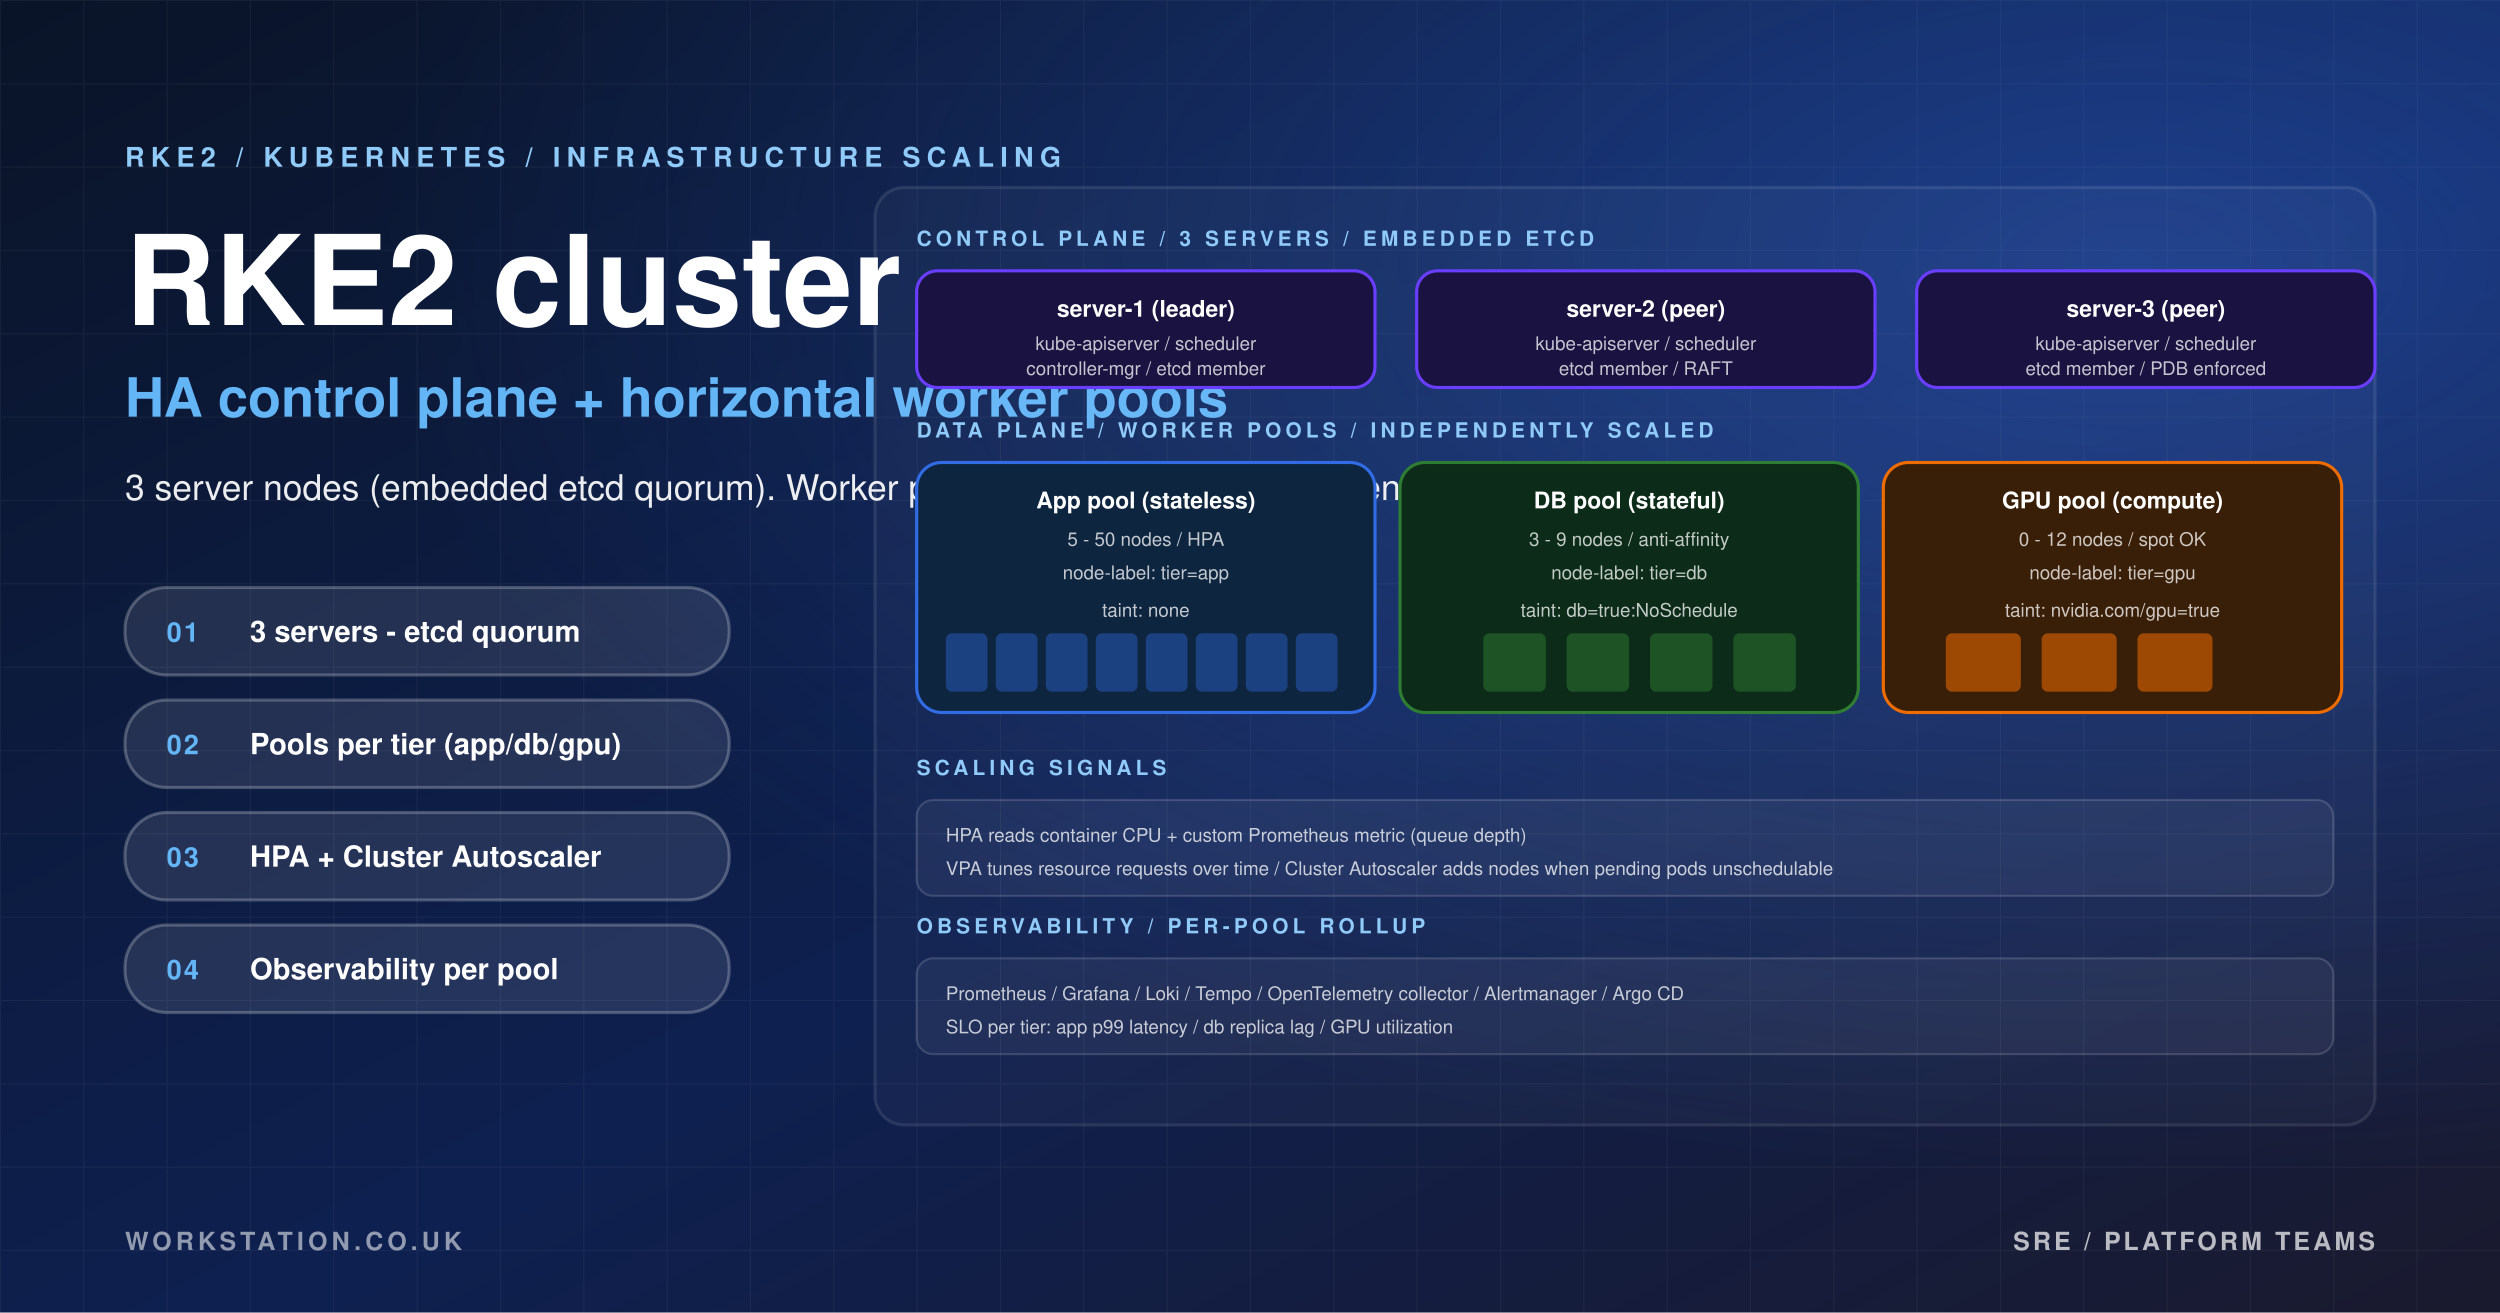
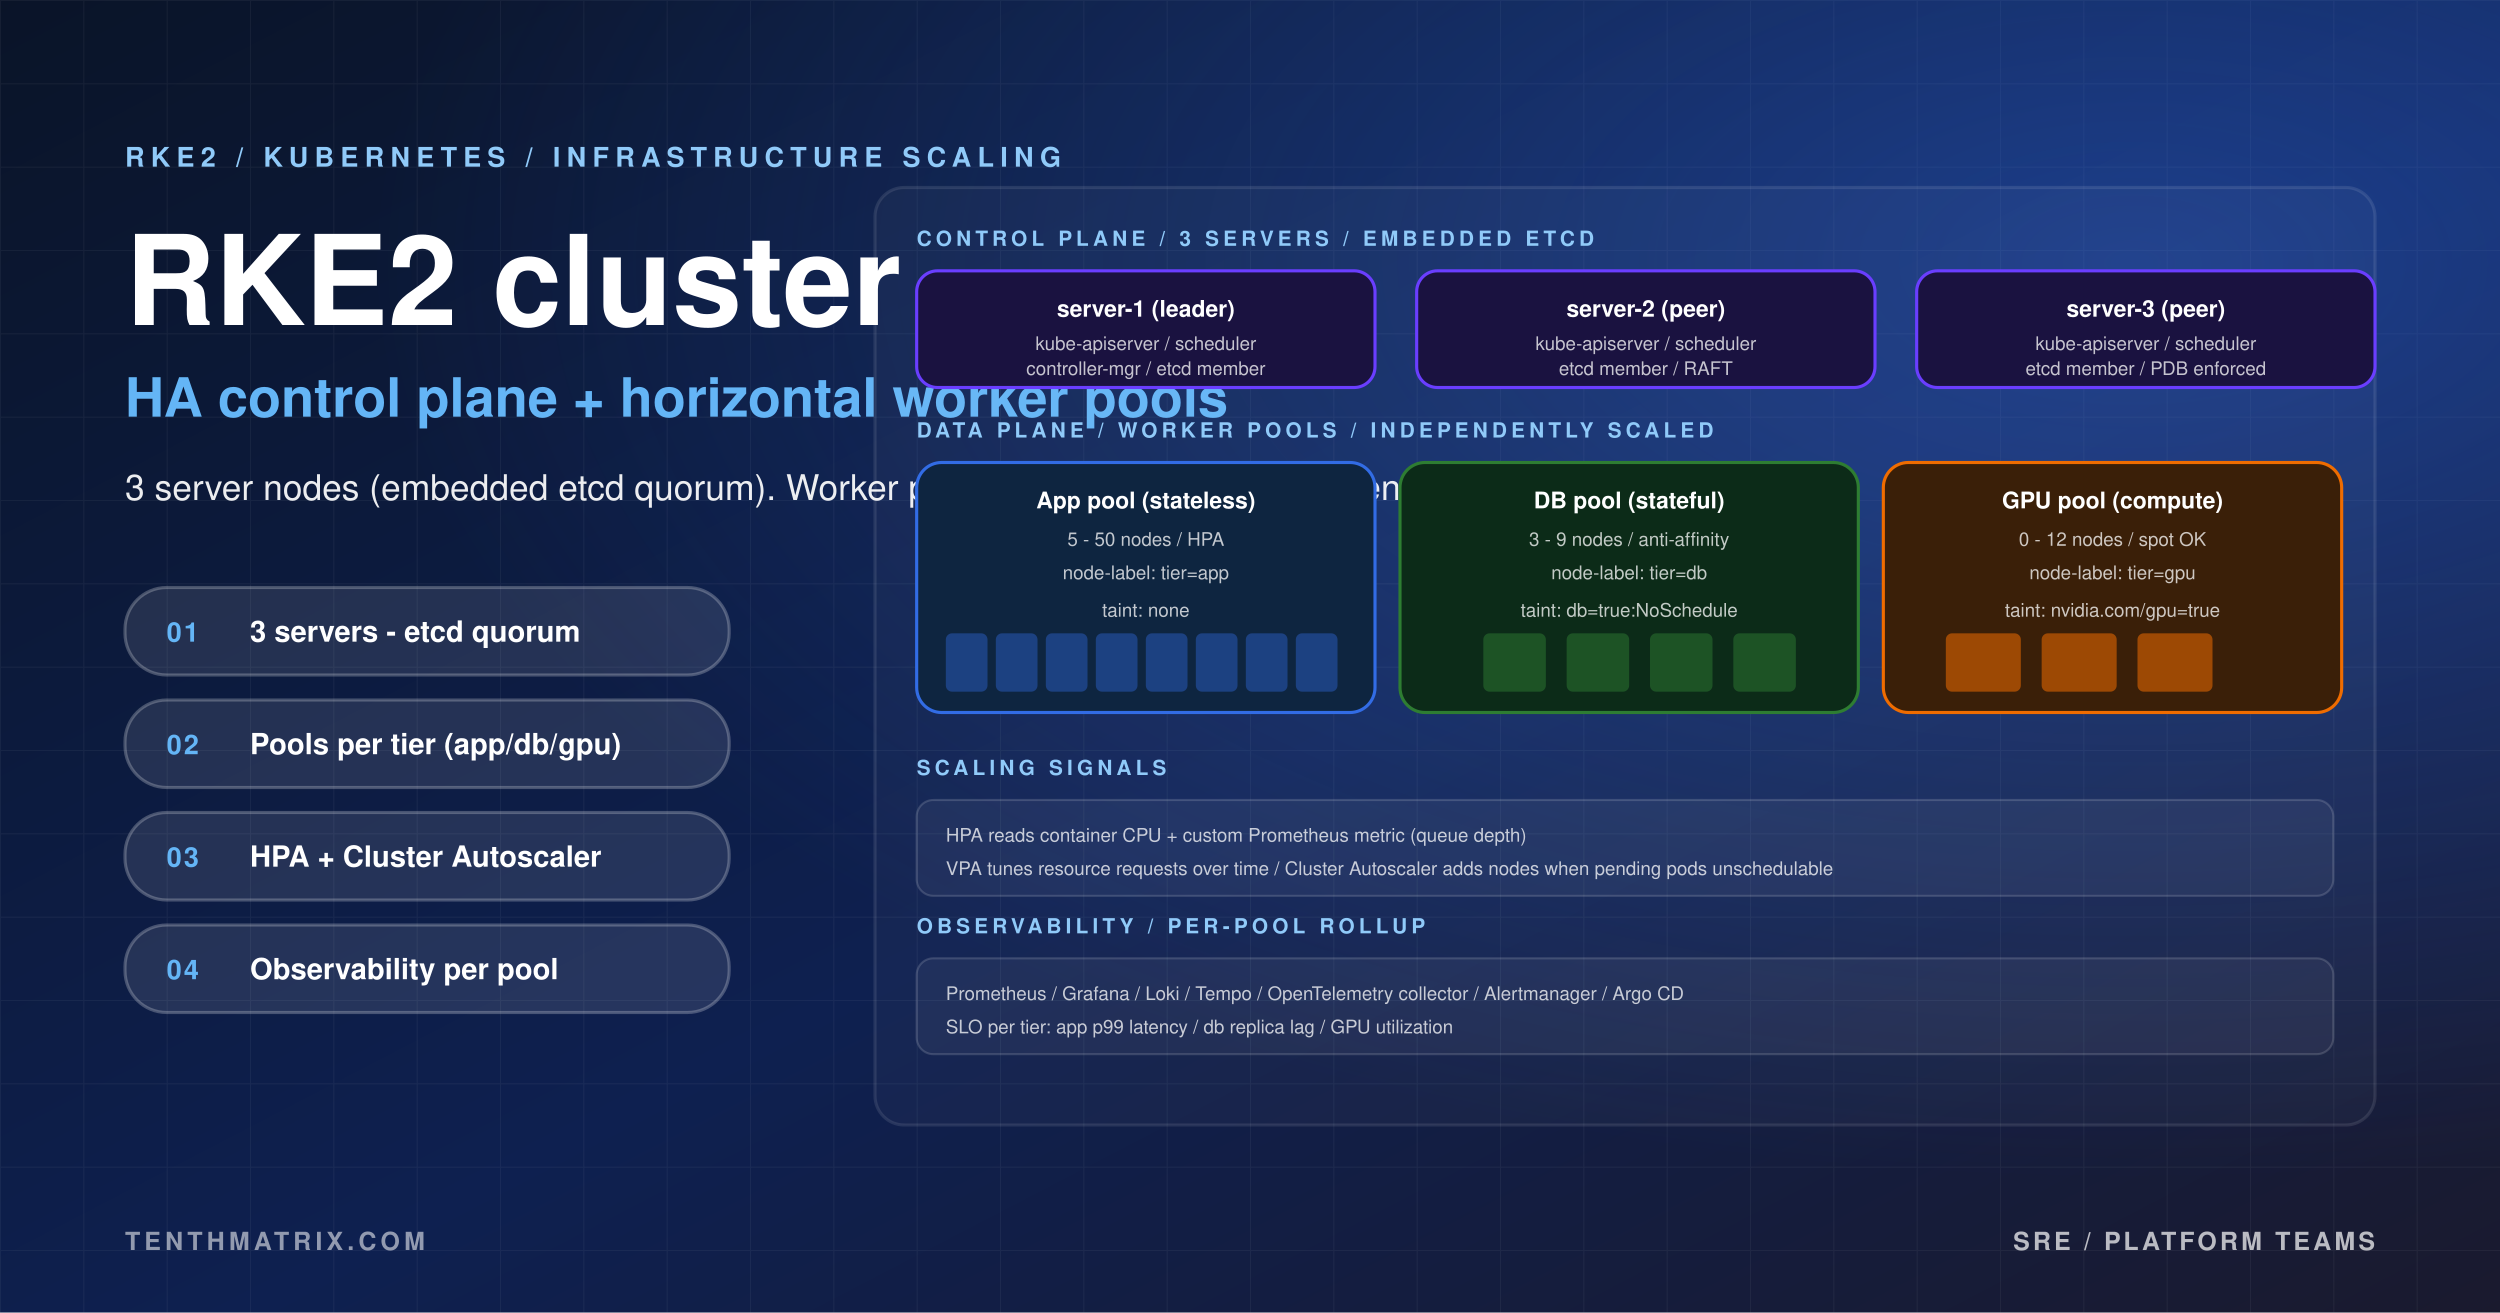
<svg xmlns="http://www.w3.org/2000/svg" width="1200" height="630" viewBox="0 0 1200 630" role="img" aria-label="Kubernetes RKE2 cluster: HA control plane and horizontally scaled worker pools">
  <defs>
    <linearGradient id="bg" x1="0" y1="0" x2="1" y2="1">
      <stop offset="0" stop-color="#0a1428" />
      <stop offset="0.55" stop-color="#0e2050" />
      <stop offset="1" stop-color="#1a1a2e" />
    </linearGradient>
    <radialGradient id="glow" cx="0.85" cy="0.2" r="0.7">
      <stop offset="0" stop-color="#326CE5" stop-opacity="0.40" />
      <stop offset="1" stop-color="#326CE5" stop-opacity="0" />
    </radialGradient>
    <pattern id="grid" width="40" height="40" patternUnits="userSpaceOnUse">
      <path d="M40 0 H0 V40" fill="none" stroke="#ffffff" stroke-opacity="0.05" stroke-width="1" />
    </pattern>
    <style>
      .kicker { fill: #90caf9; font: 700 13px system-ui, -apple-system, "Segoe UI", Helvetica, Arial, sans-serif; letter-spacing: 3px; }
      .title { fill: #ffffff; font: 800 60px system-ui, -apple-system, "Segoe UI", Helvetica, Arial, sans-serif; }
      .tagline { fill: #64b5f6; font: 800 26px system-ui, -apple-system, "Segoe UI", Helvetica, Arial, sans-serif; }
      .sub { fill: rgba(255,255,255,0.92); font: 500 17px system-ui, -apple-system, "Segoe UI", Helvetica, Arial, sans-serif; }
      .chip { fill: rgba(255,255,255,0.10); stroke: rgba(255,255,255,0.24); stroke-width: 1.5; }
      .chipText { fill: #ffffff; font: 700 14px system-ui, -apple-system, "Segoe UI", Helvetica, Arial, sans-serif; }
      .num { fill: #64b5f6; font: 800 13px system-ui, -apple-system, "Segoe UI", Helvetica, Arial, sans-serif; letter-spacing: 1px; }
      .brand { fill: rgba(255,255,255,0.55); font: 700 12px system-ui, -apple-system, "Segoe UI", Helvetica, Arial, sans-serif; letter-spacing: 2px; }
      .nodeLabel { fill: #ffffff; font: 700 11px system-ui, -apple-system, "Segoe UI", Helvetica, Arial, sans-serif; }
      .nodeText { fill: rgba(255,255,255,0.75); font: 400 9px system-ui, -apple-system, "Segoe UI", Helvetica, Arial, sans-serif; }
      .audience { fill: rgba(255,255,255,0.7); font: 600 12px system-ui, -apple-system, "Segoe UI", Helvetica, Arial, sans-serif; letter-spacing: 1.5px; }
      .laneLabel { fill: #90caf9; font: 700 10px system-ui, -apple-system, "Segoe UI", Helvetica, Arial, sans-serif; letter-spacing: 2px; }
    </style>
  </defs>
  <rect width="1200" height="630" fill="url(#bg)" />
  <rect width="1200" height="630" fill="url(#grid)" />
  <rect width="1200" height="630" fill="url(#glow)" />
  <text class="kicker" x="60" y="80">RKE2  /  KUBERNETES  /  INFRASTRUCTURE SCALING</text>
  <text class="title" x="60" y="156">RKE2 cluster</text>
  <text class="tagline" x="60" y="200">HA control plane + horizontal worker pools</text>
  <text class="sub" x="60" y="240">3 server nodes (embedded etcd quorum). Worker pools per tier scale independently via Cluster Autoscaler.</text>
  <g>
    <rect class="chip" x="60" y="282" rx="20" ry="20" width="290" height="42" />
    <text class="num" x="80" y="308">01</text>
    <text class="chipText" x="120" y="308">3 servers - etcd quorum</text>
    <rect class="chip" x="60" y="336" rx="20" ry="20" width="290" height="42" />
    <text class="num" x="80" y="362">02</text>
    <text class="chipText" x="120" y="362">Pools per tier (app/db/gpu)</text>
    <rect class="chip" x="60" y="390" rx="20" ry="20" width="290" height="42" />
    <text class="num" x="80" y="416">03</text>
    <text class="chipText" x="120" y="416">HPA + Cluster Autoscaler</text>
    <rect class="chip" x="60" y="444" rx="20" ry="20" width="290" height="42" />
    <text class="num" x="80" y="470">04</text>
    <text class="chipText" x="120" y="470">Observability per pool</text>
  </g>
  <g transform="translate(420,90)">
    <rect x="0" y="0" width="720" height="450" rx="14" fill="rgba(255,255,255,0.03)" stroke="rgba(255,255,255,0.10)" stroke-width="1.5" />
    <text class="laneLabel" x="20" y="28">CONTROL PLANE  /  3 SERVERS  /  EMBEDDED ETCD</text>
    <g transform="translate(20,40)">
      <rect width="220" height="56" rx="10" fill="#1a1240" stroke="#6a3eff" stroke-width="1.5" />
      <text class="nodeLabel" x="110" y="22" text-anchor="middle">server-1 (leader)</text>
      <text class="nodeText" x="110" y="38" text-anchor="middle">kube-apiserver  /  scheduler</text>
      <text class="nodeText" x="110" y="50" text-anchor="middle">controller-mgr  /  etcd member</text>
      <rect x="240" y="0" width="220" height="56" rx="10" fill="#1a1240" stroke="#6a3eff" stroke-width="1.5" />
      <text class="nodeLabel" x="350" y="22" text-anchor="middle">server-2 (peer)</text>
      <text class="nodeText" x="350" y="38" text-anchor="middle">kube-apiserver  /  scheduler</text>
      <text class="nodeText" x="350" y="50" text-anchor="middle">etcd member  /  RAFT</text>
      <rect x="480" y="0" width="220" height="56" rx="10" fill="#1a1240" stroke="#6a3eff" stroke-width="1.5" />
      <text class="nodeLabel" x="590" y="22" text-anchor="middle">server-3 (peer)</text>
      <text class="nodeText" x="590" y="38" text-anchor="middle">kube-apiserver  /  scheduler</text>
      <text class="nodeText" x="590" y="50" text-anchor="middle">etcd member  /  PDB enforced</text>
    </g>
    <text class="laneLabel" x="20" y="120">DATA PLANE  /  WORKER POOLS  /  INDEPENDENTLY SCALED</text>
    <g transform="translate(20,132)">
      <rect width="220" height="120" rx="12" fill="#0e2540" stroke="#326CE5" stroke-width="1.5" />
      <text class="nodeLabel" x="110" y="22" text-anchor="middle">App pool (stateless)</text>
      <text class="nodeText" x="110" y="40" text-anchor="middle">5 - 50 nodes  /  HPA</text>
      <text class="nodeText" x="110" y="56" text-anchor="middle">node-label: tier=app</text>
      <text class="nodeText" x="110" y="74" text-anchor="middle">taint: none</text>
      <g transform="translate(14,82)">
        <rect width="20" height="28" rx="3" fill="rgba(50,108,229,0.4)" />
        <rect x="24" width="20" height="28" rx="3" fill="rgba(50,108,229,0.4)" />
        <rect x="48" width="20" height="28" rx="3" fill="rgba(50,108,229,0.4)" />
        <rect x="72" width="20" height="28" rx="3" fill="rgba(50,108,229,0.4)" />
        <rect x="96" width="20" height="28" rx="3" fill="rgba(50,108,229,0.4)" />
        <rect x="120" width="20" height="28" rx="3" fill="rgba(50,108,229,0.4)" />
        <rect x="144" width="20" height="28" rx="3" fill="rgba(50,108,229,0.4)" />
        <rect x="168" width="20" height="28" rx="3" fill="rgba(50,108,229,0.4)" />
      </g>
    </g>
    <g transform="translate(252,132)">
      <rect width="220" height="120" rx="12" fill="#0c2b18" stroke="#2e7d32" stroke-width="1.5" />
      <text class="nodeLabel" x="110" y="22" text-anchor="middle">DB pool (stateful)</text>
      <text class="nodeText" x="110" y="40" text-anchor="middle">3 - 9 nodes  /  anti-affinity</text>
      <text class="nodeText" x="110" y="56" text-anchor="middle">node-label: tier=db</text>
      <text class="nodeText" x="110" y="74" text-anchor="middle">taint: db=true:NoSchedule</text>
      <g transform="translate(40,82)">
        <rect width="30" height="28" rx="3" fill="rgba(46,125,50,0.5)" />
        <rect x="40" width="30" height="28" rx="3" fill="rgba(46,125,50,0.5)" />
        <rect x="80" width="30" height="28" rx="3" fill="rgba(46,125,50,0.5)" />
        <rect x="120" width="30" height="28" rx="3" fill="rgba(46,125,50,0.5)" />
      </g>
    </g>
    <g transform="translate(484,132)">
      <rect width="220" height="120" rx="12" fill="#3a1f08" stroke="#ef6c00" stroke-width="1.5" />
      <text class="nodeLabel" x="110" y="22" text-anchor="middle">GPU pool (compute)</text>
      <text class="nodeText" x="110" y="40" text-anchor="middle">0 - 12 nodes  /  spot OK</text>
      <text class="nodeText" x="110" y="56" text-anchor="middle">node-label: tier=gpu</text>
      <text class="nodeText" x="110" y="74" text-anchor="middle">taint: nvidia.com/gpu=true</text>
      <g transform="translate(30,82)">
        <rect width="36" height="28" rx="3" fill="rgba(239,108,0,0.55)" />
        <rect x="46" width="36" height="28" rx="3" fill="rgba(239,108,0,0.55)" />
        <rect x="92" width="36" height="28" rx="3" fill="rgba(239,108,0,0.55)" />
      </g>
    </g>
    <text class="laneLabel" x="20" y="282">SCALING SIGNALS</text>
    <g transform="translate(20,294)">
      <rect width="680" height="46" rx="8" fill="rgba(255,255,255,0.05)" stroke="rgba(255,255,255,0.15)" stroke-width="1" />
      <text class="nodeText" x="14" y="20">HPA reads container CPU + custom Prometheus metric (queue depth)</text>
      <text class="nodeText" x="14" y="36">VPA tunes resource requests over time  /  Cluster Autoscaler adds nodes when pending pods unschedulable</text>
    </g>
    <text class="laneLabel" x="20" y="358">OBSERVABILITY  /  PER-POOL ROLLUP</text>
    <g transform="translate(20,370)">
      <rect width="680" height="46" rx="8" fill="rgba(255,255,255,0.05)" stroke="rgba(255,255,255,0.15)" stroke-width="1" />
      <text class="nodeText" x="14" y="20">Prometheus  /  Grafana  /  Loki  /  Tempo  /  OpenTelemetry collector  /  Alertmanager  /  Argo CD</text>
      <text class="nodeText" x="14" y="36">SLO per tier: app p99 latency  /  db replica lag  /  GPU utilization</text>
    </g>
  </g>
-   <text class="brand" x="60" y="600">WORKSTATION.CO.UK</text>
+   <text class="brand" x="60" y="600">TENTHMATRIX.COM</text>
  <text class="audience" x="1140" y="600" text-anchor="end">SRE  /  PLATFORM TEAMS</text>
</svg>
